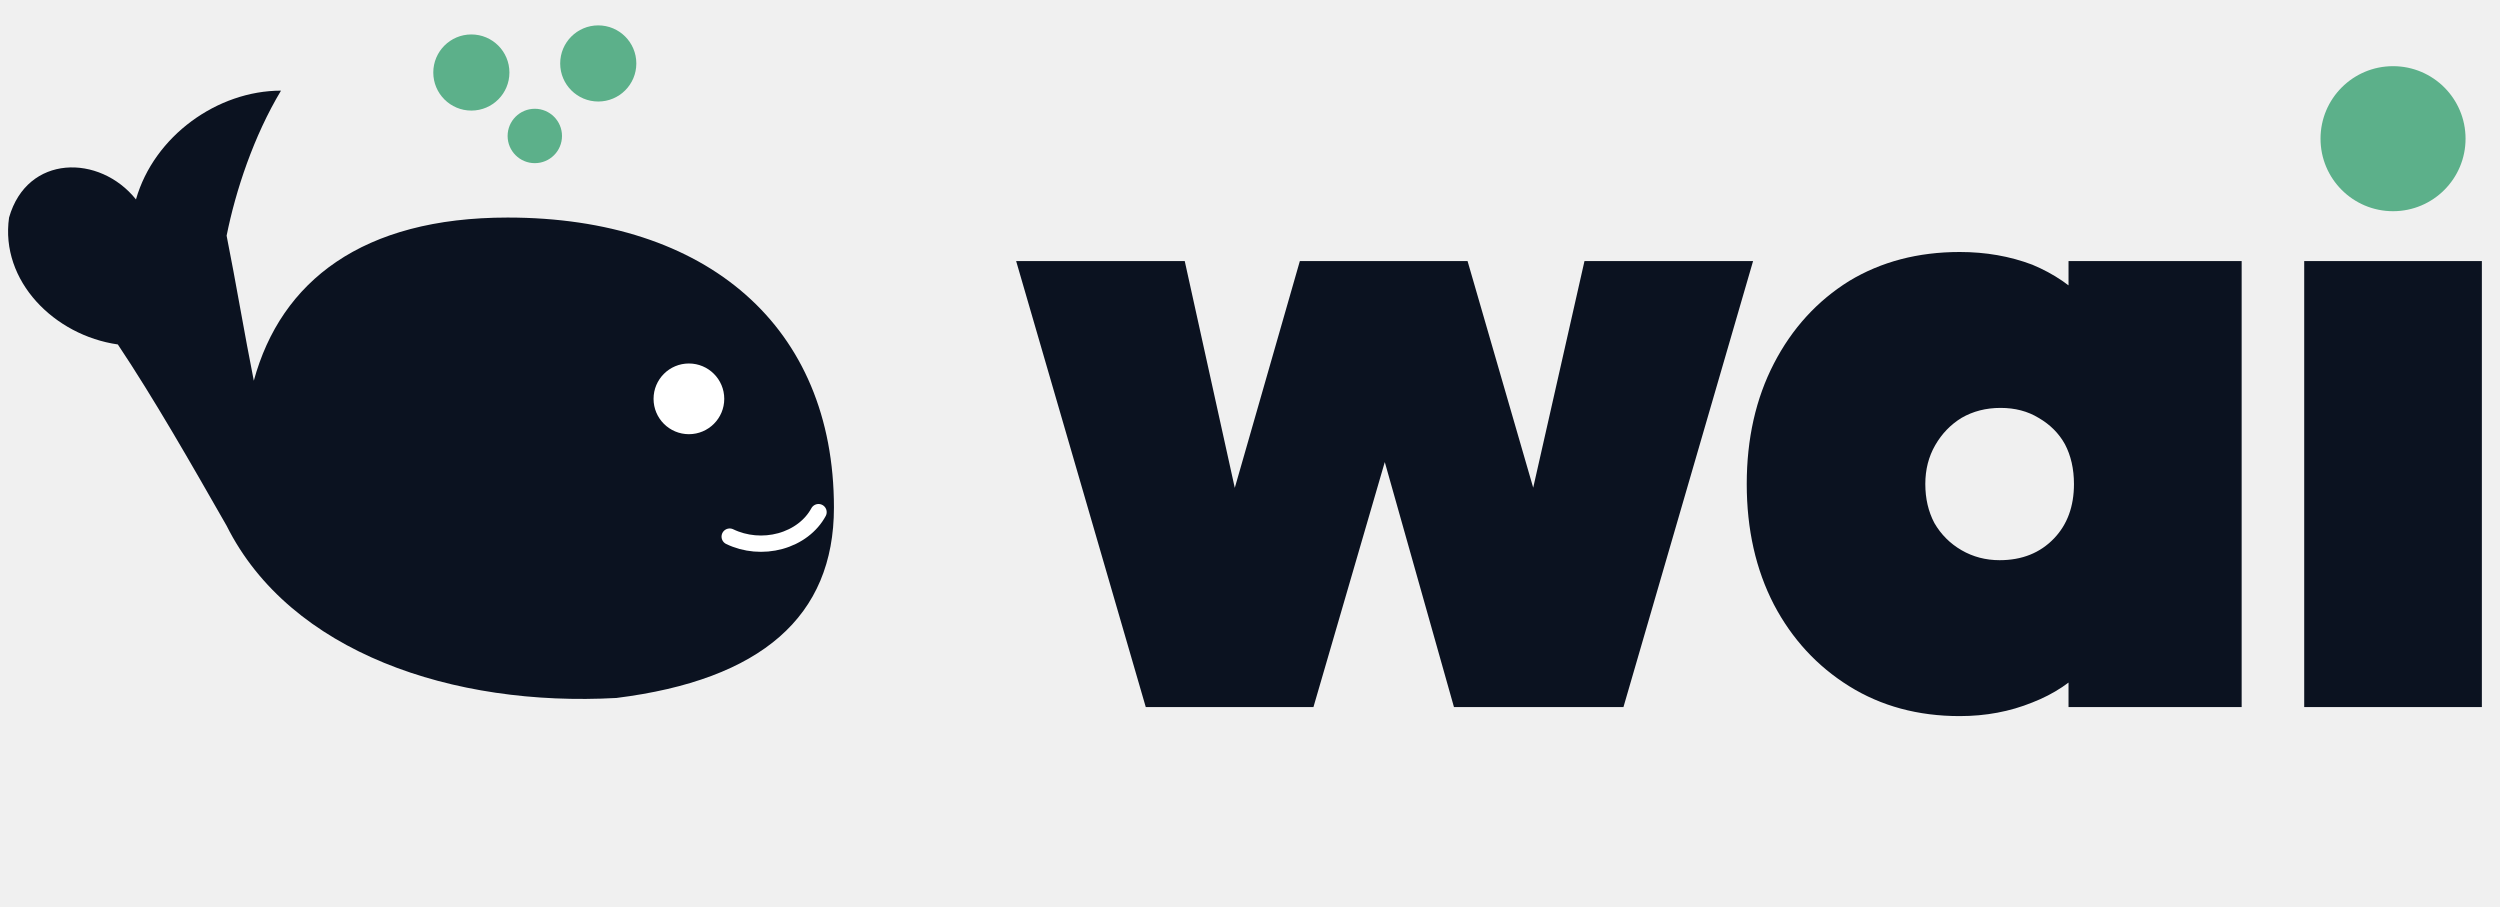
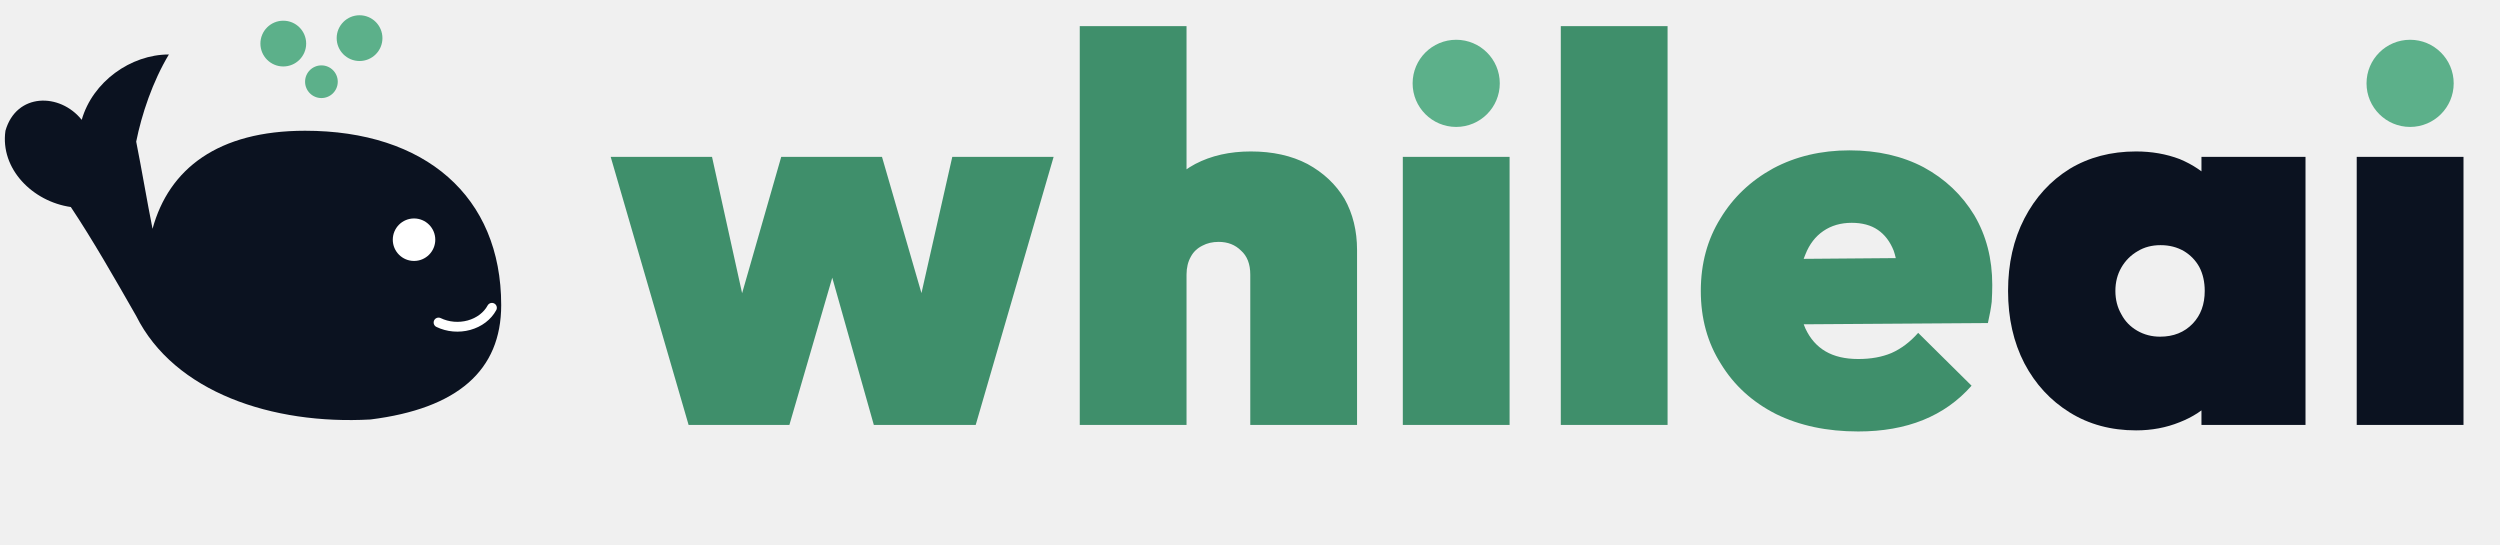
- <svg xmlns="http://www.w3.org/2000/svg" viewBox="0 0 275.8 100" width="275.8" height="100">
+ <svg xmlns="http://www.w3.org/2000/svg" viewBox="0 0 458.9 100" width="458.9" height="100" role="img" aria-label="whileai, the While SDK">
  <path d="M92 56 C92 36 78 24 56 24 C40 24 31 31 28 42 C27 37 26 31 25 26 C26 21 28 15 31 10 C24 10 17 15 15 22 C11 17 3 17 1 24 C0 31 6 37 13 38 C17 44 21 51 25 58 C32 72 50 78 68 77 C84 75 92 68 92 56 Z" fill="#0b1220" />
  <circle cx="76" cy="44" r="3.9" fill="#ffffff" />
  <path d="M90.3 56.5 A7 6 0 0 1 80.5 59.2" fill="none" stroke="#ffffff" stroke-width="1.8" stroke-linecap="round" />
  <circle cx="59" cy="15" r="3.0" fill="#5cb08a" />
  <circle cx="52" cy="8" r="4.2" fill="#5cb08a" />
  <circle cx="66" cy="7" r="4.2" fill="#5cb08a" />
-   <path d="M126.4 78.0 112.1 28.8H130.7L138.6 64.6L133.1 64.7L143.4 28.8H161.9L172.3 64.7L166.7 64.6L174.8 28.8H193.4L179.1 78.0H160.4L150.8 44.0H154.8L144.9 78.0Z M216.2 79.0Q209.3 79.0 204.0 75.7Q198.7 72.4 195.7 66.7Q192.7 60.9 192.7 53.4Q192.7 45.9 195.7 40.1Q198.7 34.3 204.0 31.0Q209.3 27.8 216.2 27.8Q220.5 27.8 224.2 29.2Q227.8 30.7 230.2 33.3Q232.7 35.9 233.4 39.3V67.5Q232.7 70.9 230.2 73.5Q227.8 76.1 224.2 77.5Q220.5 79.0 216.2 79.0ZM220.6 61.8Q224.3 61.8 226.6 59.4Q228.8 57.1 228.8 53.4Q228.8 50.9 227.8 49.0Q226.8 47.2 224.9 46.1Q223.1 45.0 220.7 45.0Q218.3 45.0 216.4 46.1Q214.6 47.2 213.5 49.1Q212.4 51.0 212.4 53.4Q212.4 55.8 213.4 57.7Q214.5 59.6 216.4 60.7Q218.3 61.8 220.6 61.8ZM228.2 78.0V64.8L230.9 52.8L228.2 40.9V28.8H247.3V78.0Z M254.2 78.0V28.8H273.8V78.0Z" fill="#0b1220" />
-   <circle cx="264.0" cy="15.3" r="8" fill="#5cb08a" />
+   <path d="M126.4 78.0 112.1 28.8 H130.7 L138.6 64.6 L133.1 64.7 L143.4 28.8 H161.9 L172.3 64.7 L166.7 64.6 L174.8 28.8 H193.4 L179.1 78.0 H160.4 L150.8 44.0 H154.8 L144.9 78.0 Z M229.5 78.0 V50.4 Q229.5 47.5 227.8 46.0 Q226.2 44.4 223.7 44.4 Q222.0 44.4 220.7 45.1 Q219.3 45.8 218.6 47.1 Q217.8 48.5 217.8 50.4 L210.2 47.0 Q210.2 41.0 212.7 36.7 Q215.1 32.4 219.4 30.1 Q223.8 27.8 229.6 27.8 Q235.6 27.8 240.0 30.1 Q244.4 32.5 246.8 36.5 Q249.1 40.6 249.1 45.9 V78.0 ZM198.2 78.0 V4.8 H217.8 V78.0 Z M257.5 78.0 V28.8 H277.1 V78.0 Z M286.5 78.0 V4.8 H306.1 V78.0 Z M341.1 79.2 Q332.5 79.2 326.0 76.0 Q319.5 72.7 315.9 66.8 Q312.2 61.0 312.2 53.4 Q312.2 45.9 315.8 40.1 Q319.3 34.3 325.5 30.9 Q331.7 27.6 339.5 27.6 Q347.2 27.6 353.1 30.7 Q359.0 33.9 362.4 39.5 Q365.7 45.1 365.7 52.3 Q365.7 53.8 365.6 55.4 Q365.4 57.1 364.9 59.3 L320.5 59.6 V47.6 L357.6 47.3 L348.5 52.6 Q348.5 48.6 347.6 46.0 Q346.6 43.5 344.7 42.2 Q342.8 40.9 339.9 40.9 Q336.9 40.9 334.7 42.4 Q332.5 43.9 331.4 46.7 Q330.2 49.5 330.2 53.5 Q330.2 57.6 331.4 60.3 Q332.7 63.1 335.1 64.5 Q337.5 65.9 341.1 65.9 Q344.6 65.9 347.2 64.8 Q349.9 63.6 352.1 61.1 L361.9 70.8 Q358.2 75.0 353.0 77.1 Q347.8 79.2 341.1 79.2 Z" fill="#3f8f6b" />
+   <path d="M392.1 79.0 Q385.2 79.0 379.9 75.7 Q374.6 72.4 371.6 66.7 Q368.6 60.9 368.6 53.4 Q368.6 45.9 371.6 40.1 Q374.6 34.3 379.9 31.0 Q385.2 27.8 392.1 27.8 Q396.4 27.8 400.1 29.2 Q403.7 30.7 406.2 33.3 Q408.6 35.9 409.3 39.3 V67.5 Q408.6 70.9 406.2 73.5 Q403.7 76.1 400.1 77.5 Q396.4 79.0 392.1 79.0 ZM396.5 61.8 Q400.2 61.8 402.5 59.4 Q404.7 57.1 404.7 53.4 Q404.7 50.9 403.7 49.0 Q402.7 47.2 400.9 46.1 Q399.0 45.0 396.6 45.0 Q394.2 45.0 392.4 46.1 Q390.5 47.2 389.4 49.1 Q388.3 51.0 388.3 53.4 Q388.3 55.8 389.4 57.7 Q390.4 59.6 392.3 60.7 Q394.2 61.8 396.5 61.8 ZM404.1 78.0 V64.8 L406.8 52.8 L404.1 40.9 V28.8 H423.2 V78.0 Z M432.6 78.0 V28.8 H452.2 V78.0 Z" fill="#0b1220" />
+   <circle cx="267.3" cy="15.3" r="8" fill="#5cb08a" />
+   <circle cx="442.4" cy="15.3" r="8" fill="#5cb08a" />
</svg>
